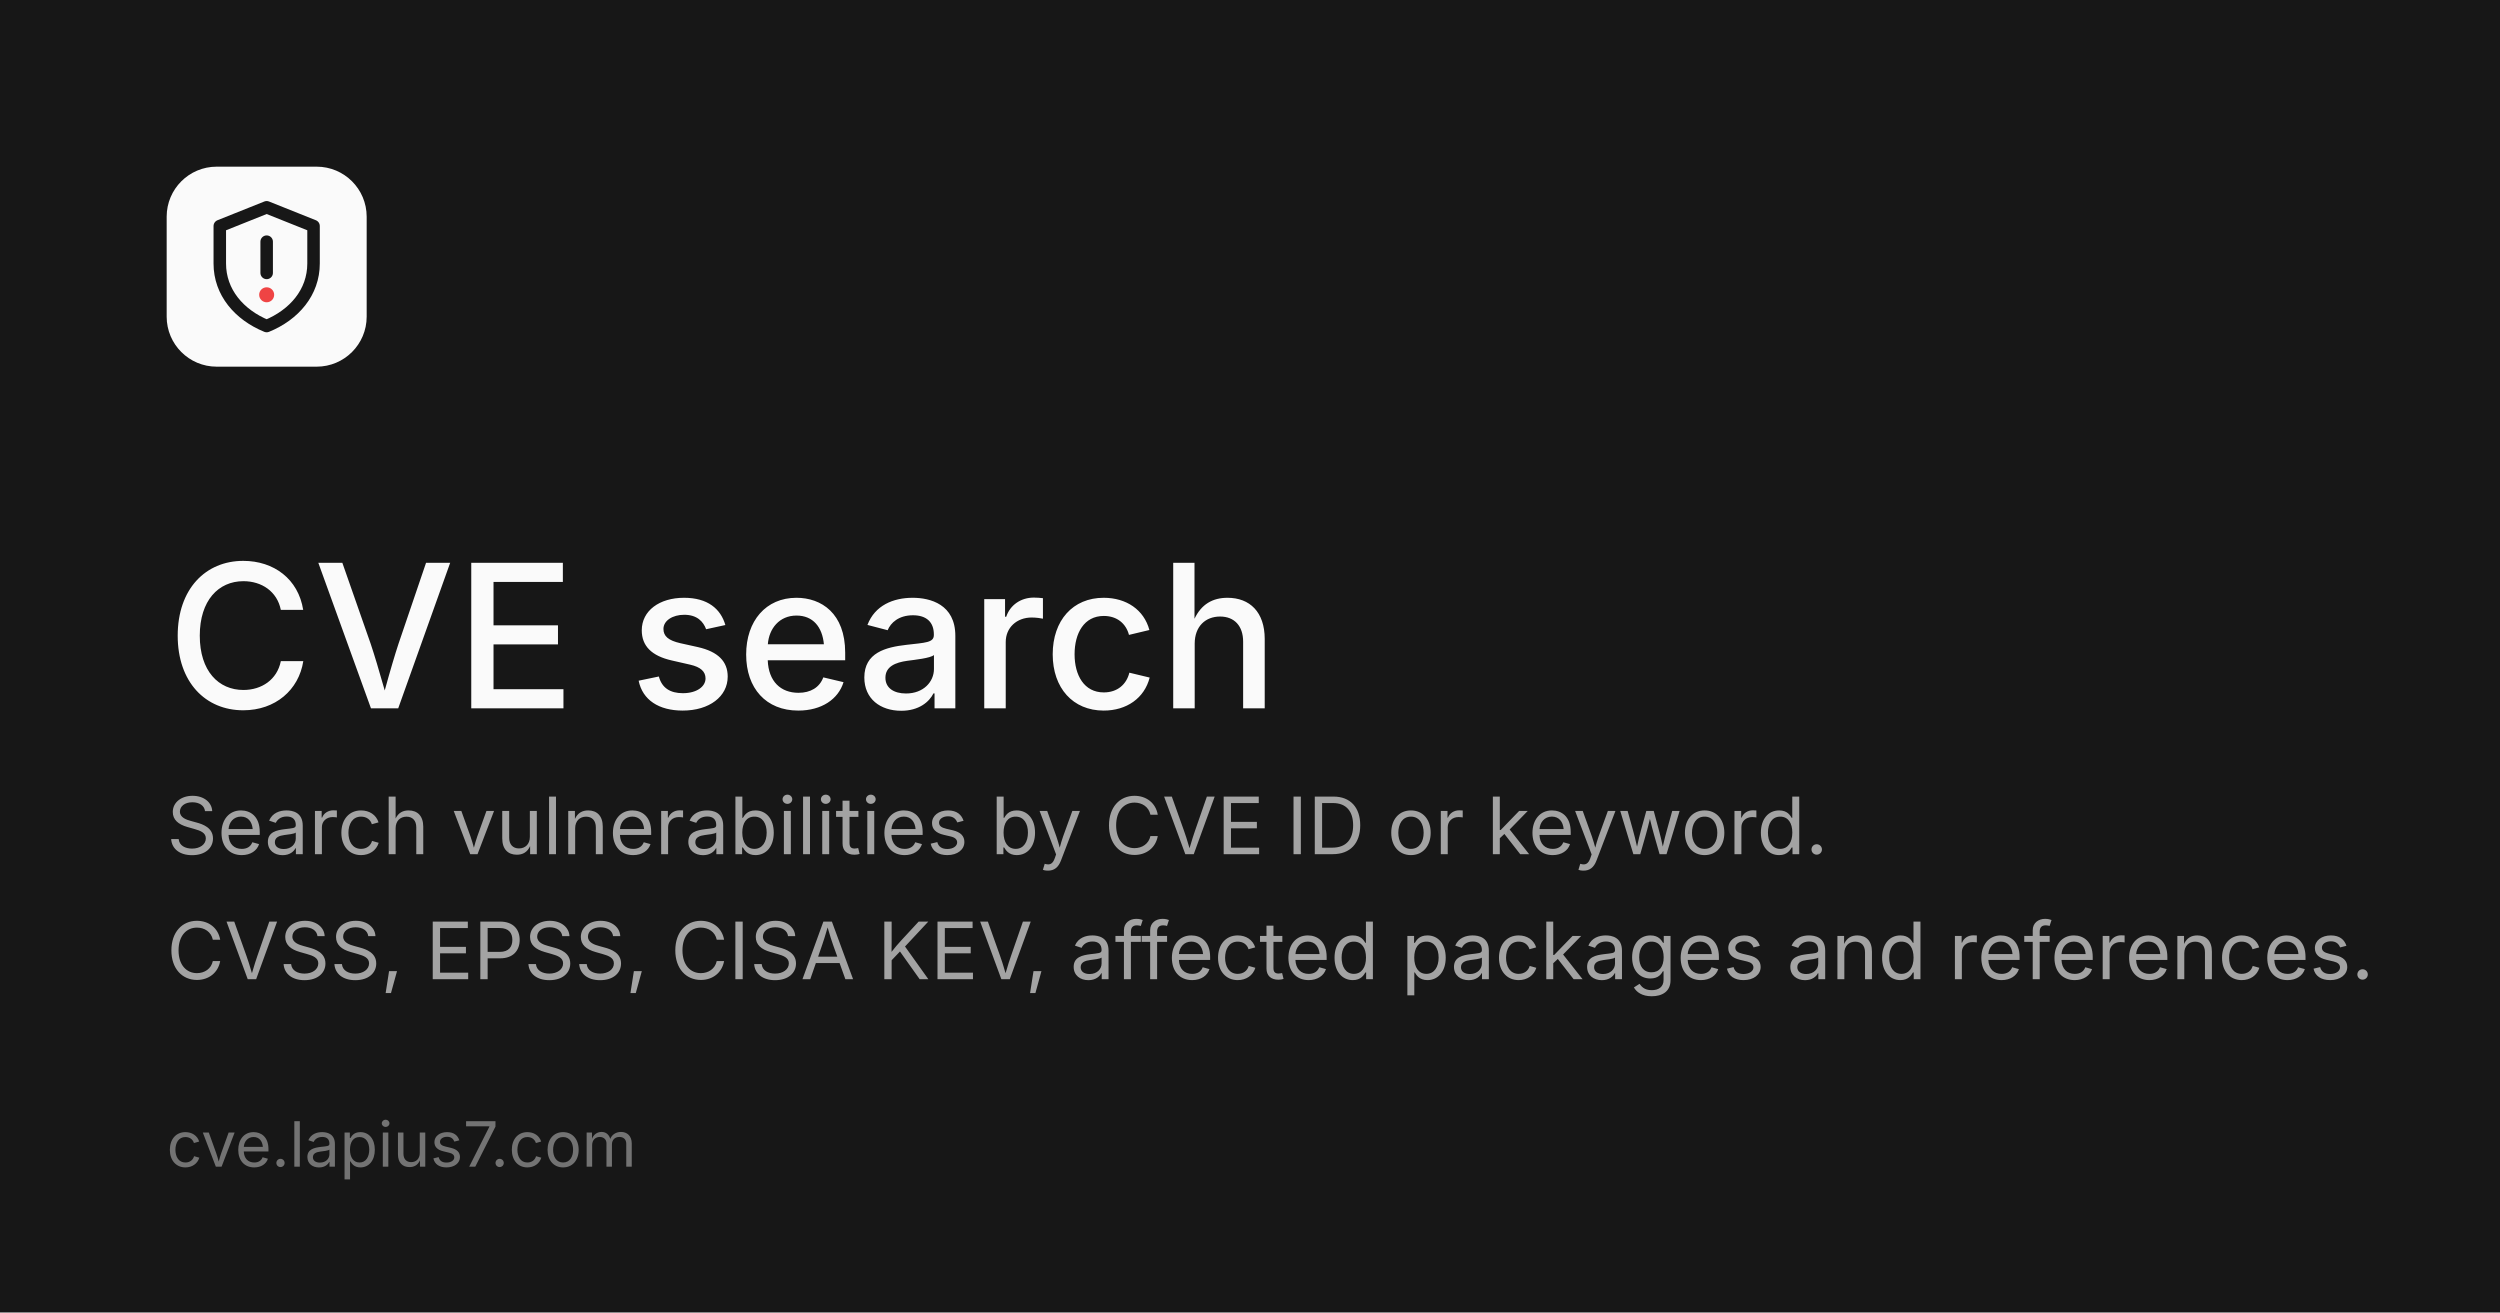
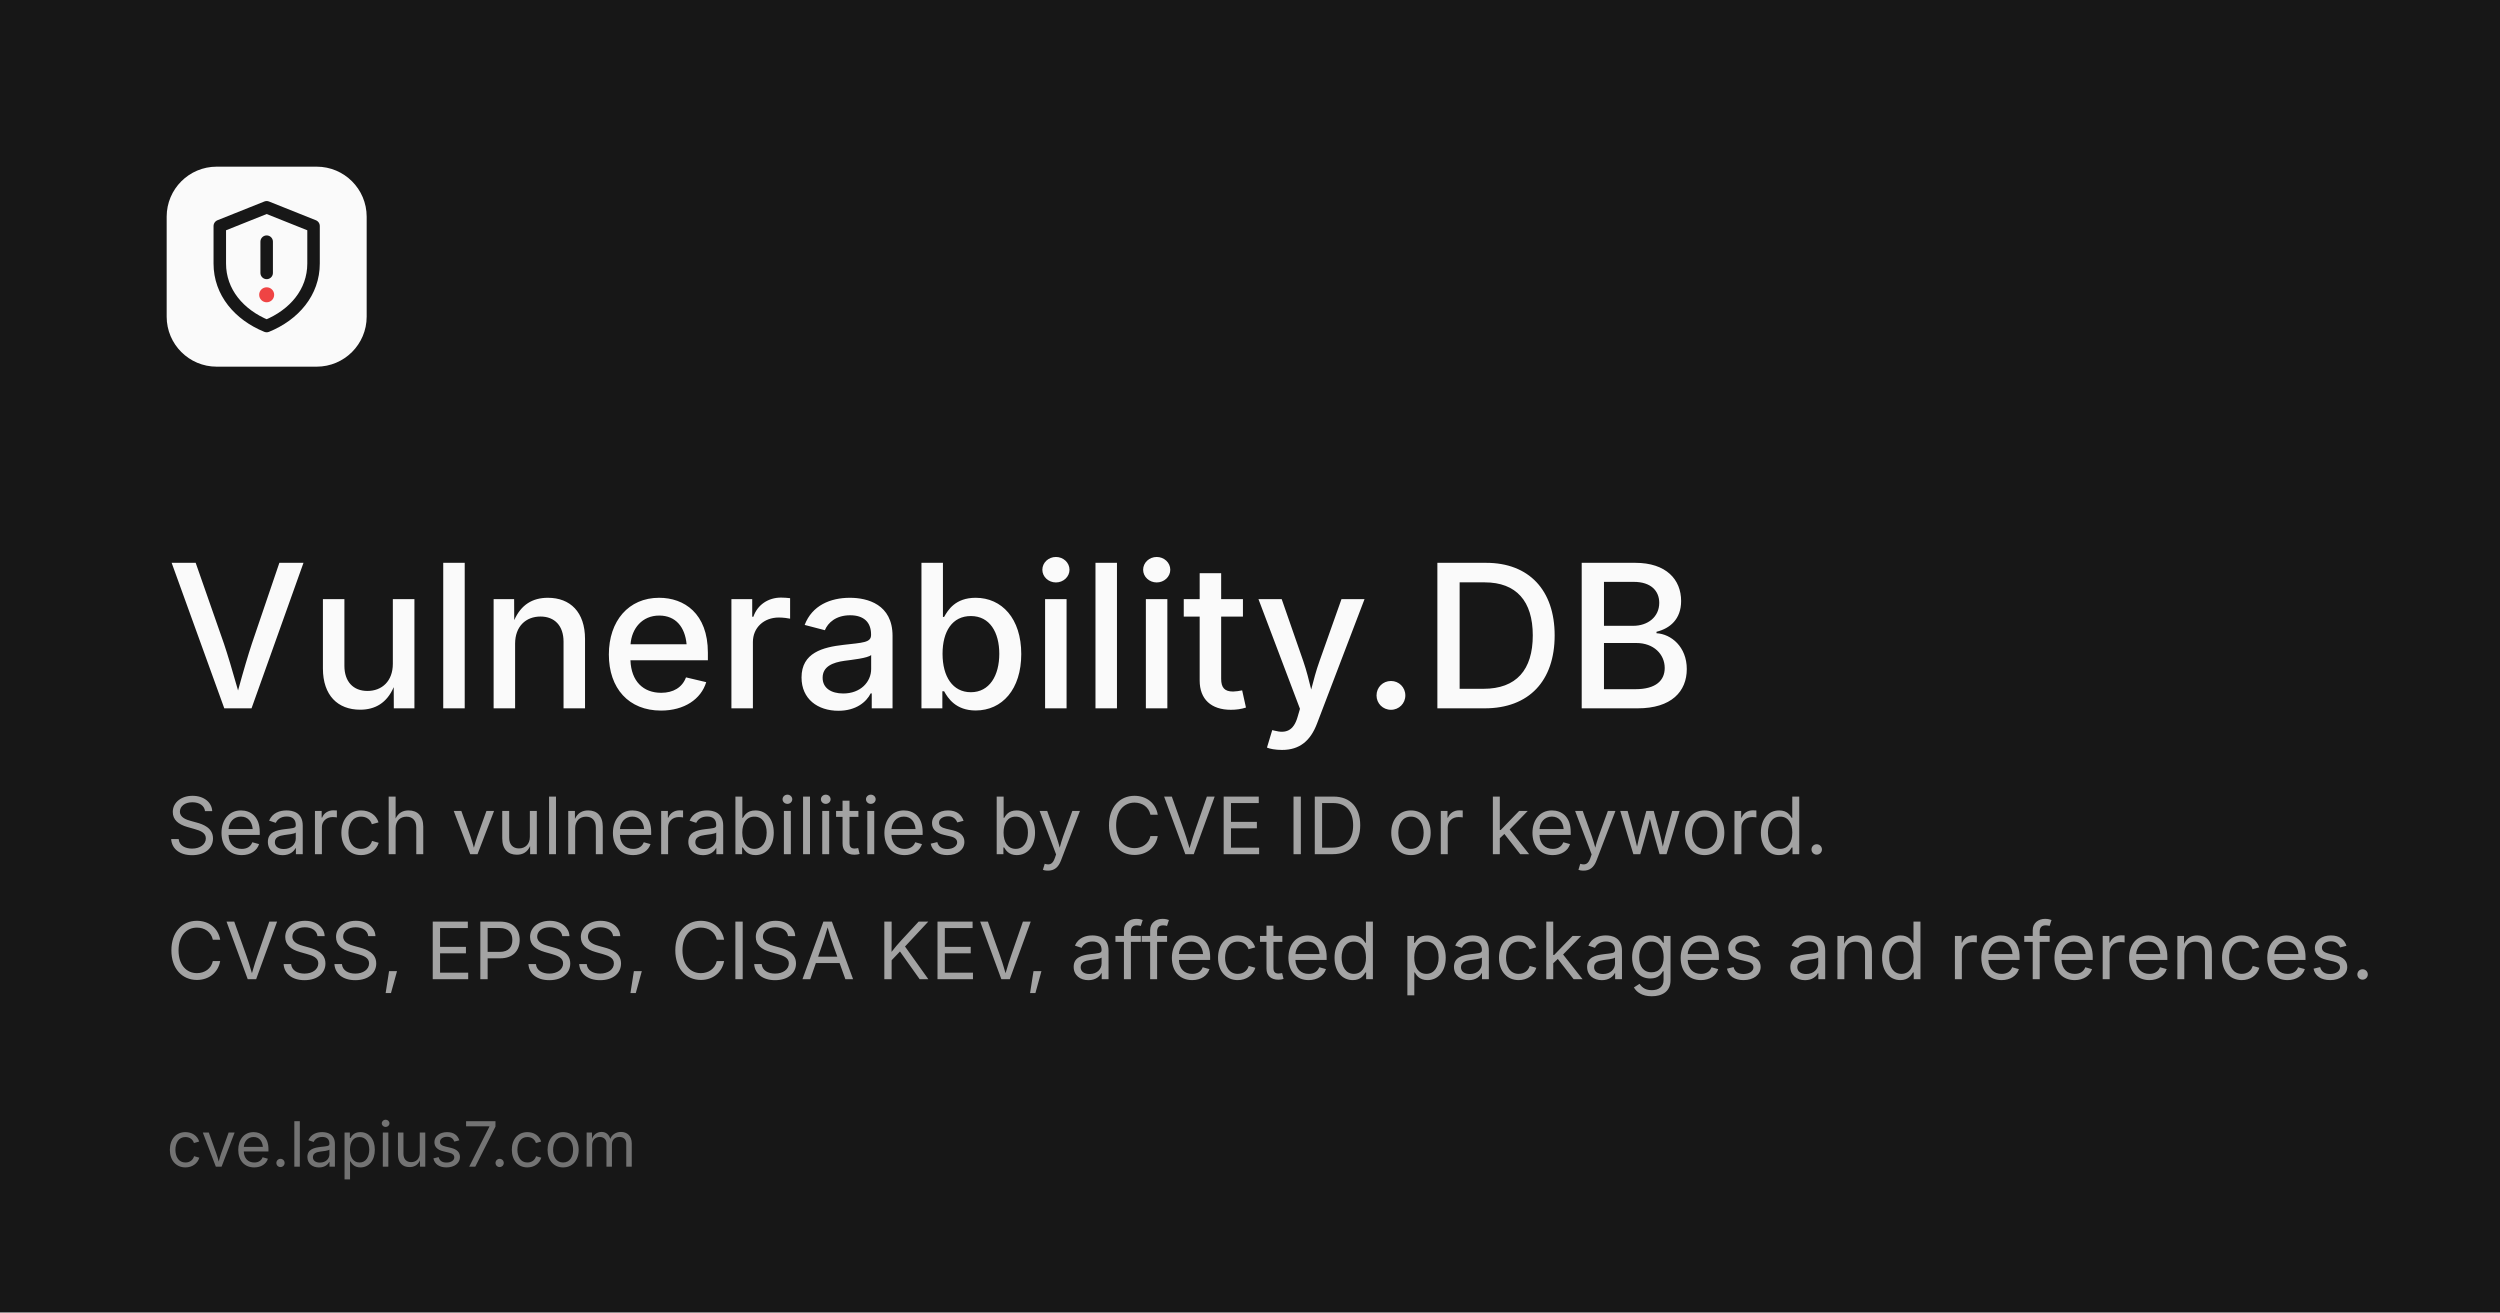
<svg xmlns="http://www.w3.org/2000/svg" width="1200" height="630" viewBox="0 0 1200 630">
  <rect width="1200" height="630" fill="#171717" />
  <rect x="80" y="80" width="96" height="96" rx="24" fill="#fafafa" />
  <g transform="translate(80 80) scale(3)">
    <path d="M16 6.5 23.5 9.5v6c0 4.6-3.1 8.2-7.5 10-4.4-1.8-7.5-5.4-7.5-10v-6z" fill="none" stroke="#171717" stroke-width="2" stroke-linejoin="round" />
    <path d="M16 12v5" fill="none" stroke="#171717" stroke-width="2" stroke-linecap="round" />
    <circle cx="16" cy="20.5" r="1.2" fill="#ef4444" />
  </g>
-   <text x="80" y="340" font-family="Inter, Helvetica, Arial, sans-serif" font-size="96" font-weight="500" fill="#fafafa">CVE search</text>
+   <text x="80" y="340" font-family="Inter, Helvetica, Arial, sans-serif" font-size="96" font-weight="500" fill="#fafafa">Vulnerability.DB</text>
  <text x="80" y="410" font-family="Inter, Helvetica, Arial, sans-serif" font-size="38" fill="#a3a3a3">Search vulnerabilities by CVE ID or keyword.</text>
  <text x="80" y="470" font-family="Inter, Helvetica, Arial, sans-serif" font-size="38" fill="#a3a3a3">CVSS, EPSS, CISA KEV, affected packages and references.</text>
  <text x="80" y="560" font-family="Inter, Helvetica, Arial, sans-serif" font-size="30" fill="#737373">cve.lapius7.com</text>
</svg>
